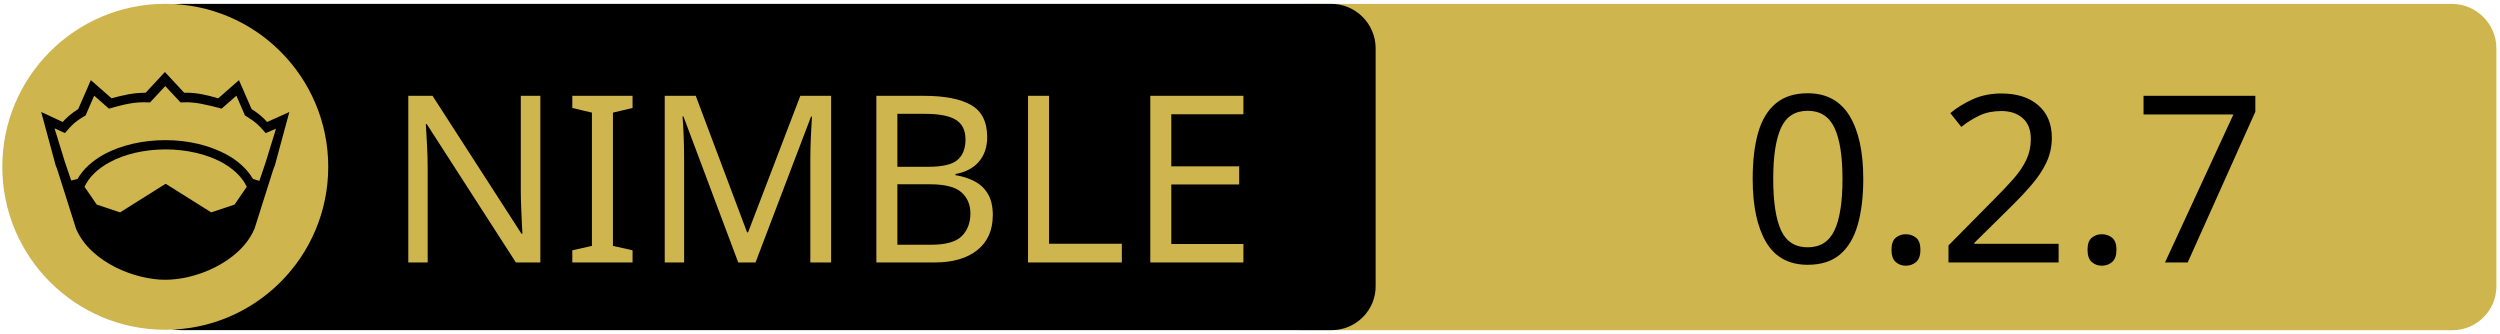
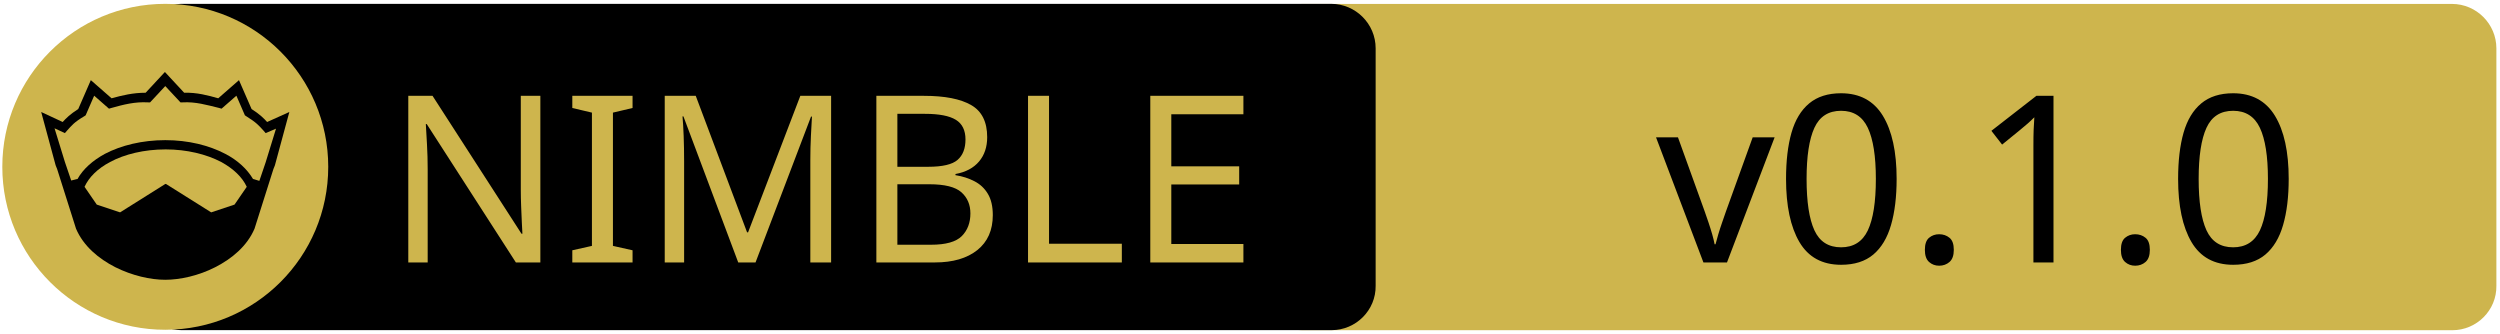
<svg xmlns="http://www.w3.org/2000/svg" xmlns:xlink="http://www.w3.org/1999/xlink" width="675" height="90" xml:space="preserve" version="1.1">
-   <a xlink:href="https://github.com/openpeeps/vancode">
+   <a xlink:href="https://github.com/UniRate-API/unirate-api-nim">
    <g>
      <path fill="#CEB54D" id="svg_15" d="m662.123,89.159l-310.5,0c-6.6,0 -12,-5.4 -12,-12l0,-64.1c0,-6.6 5.4,-12 12,-12l310.4,0c6.6,0 12,5.4 12,12l0,64.1c0.1,6.6 -5.3,12 -11.9,12z" />
      <path id="svg_1" d="m359.524,89.139l-310.5,0c-6.6,0 -12,-5.4 -12,-12l0,-64.1c0,-6.6 5.4,-12 12,-12l310.4,0c6.6,0 12,5.4 12,12l0,64.1c0.1,6.6 -5.3,12 -11.9,12z" />
      <rect id="svg_2" fill="none" height="45.9" width="315.3" class="st0" y="24.539" x="60.224" />
      <circle id="svg_4" fill="#CEB54D" r="44" cy="45.039" cx="44.624" class="st1" />
      <g id="XMLID_4_">
        <path id="svg_5" d="m78.124,30.239l-3.9,14.4l-0.4,1l-5.1,16.1c0,0 0,0 0,0c-2,4.7 -6.1,8.1 -10.6,10.4c-4.5,2.3 -9.5,3.4 -13.5,3.4c-4,0 -8.9,-1.1 -13.5,-3.4c-4.5,-2.3 -8.6,-5.7 -10.6,-10.4c0,0 0,0 0,0l-5.1,-16.1l-0.4,-1l-3.9,-14.4l5.8,2.7c0.9,-1 2,-2.1 4.2,-3.5l3.4,-7.8l5.6,4.9c2.9,-0.8 5.8,-1.5 9.2,-1.5l5.2,-5.6l5.2,5.6c3.4,-0.1 6.4,0.7 9.2,1.5l5.6,-4.9l3.4,7.8c2.2,1.4 3.3,2.5 4.2,3.5l6,-2.7z" />
        <g id="XMLID_6_">
          <g id="svg_6">
            <path id="svg_7" fill="#CEB54D" d="m66.624,50.439l-3.3,4.8l-6.3,2.1l-12.1,-7.6c-0.1,-0.1 -0.3,-0.1 -0.4,0l-12.1,7.6l-6.3,-2.1l-3.3,-4.8c1.2,-2.6 3.5,-4.9 6.9,-6.7c3.9,-2.1 9.2,-3.4 15,-3.4c5.7,0 11,1.3 15,3.4c3.3,1.8 5.7,4.1 6.9,6.7z" class="st1" />
          </g>
          <g id="svg_8" />
        </g>
        <g id="XMLID_5_">
          <g id="svg_9">
            <path id="svg_10" fill="#CEB54D" d="m74.524,34.739l-2.8,9.1l-1.7,5l-1.6,-0.5c0,0 -0.1,0 -0.1,0c-1.6,-2.7 -4.2,-5.1 -7.5,-6.8c-4.4,-2.3 -10,-3.7 -16.2,-3.7c-6.2,0 -11.9,1.4 -16.3,3.7c-3.3,1.8 -5.9,4.1 -7.4,6.8c0,0 -0.1,0 -0.1,0l-1.6,0.4l-1.7,-5l-2.8,-9.1l2.8,1.3l0.6,-0.7c1.2,-1.3 1.8,-2.2 4.7,-3.9l0.3,-0.2l2.3,-5.3l4,3.5l0.7,-0.2c3.2,-0.9 6.3,-1.7 9.8,-1.5l0.6,0l4.1,-4.4l4.1,4.4l0.6,0c3.5,-0.2 6.5,0.7 9.8,1.5l0.7,0.2l4,-3.5l2.3,5.3l0.3,0.2c2.9,1.8 3.5,2.6 4.7,3.9l0.6,0.7l2.8,-1.2z" class="st1" />
          </g>
          <g id="svg_11" />
        </g>
      </g>
      <text x="-442" y="-350.021" id="svg_16" font-size="63px" font-family="'PT Sans Caption', 'Tahoma', 'Helvetica Neue Medium', 'PT Sans', sans-serif" fill="#CEB54D" class="st1 st2 st3" transform="matrix(1 0 0 1 546.13 420.879)">NIMBLE</text>
-       <text x="-76.0" y="-350.012" id="svg_17" font-size="63.012px" font-family="'PT Sans Caption', 'Tahoma', 'Helvetica Neue Medium', 'PT Sans', sans-serif" fill="#000000" class="st1 st2 st3" transform="matrix(1 0 0 1 546.13 420.879)">0.2.7</text>
+       <text x="-99.0" y="-350.012" id="svg_17" font-size="63.012px" font-family="'PT Sans Caption', 'Tahoma', 'Helvetica Neue Medium', 'PT Sans', sans-serif" fill="#000000" class="st1 st2 st3" transform="matrix(1 0 0 1 546.13 420.879)">v0.1.0</text>
    </g>
  </a>
</svg>
